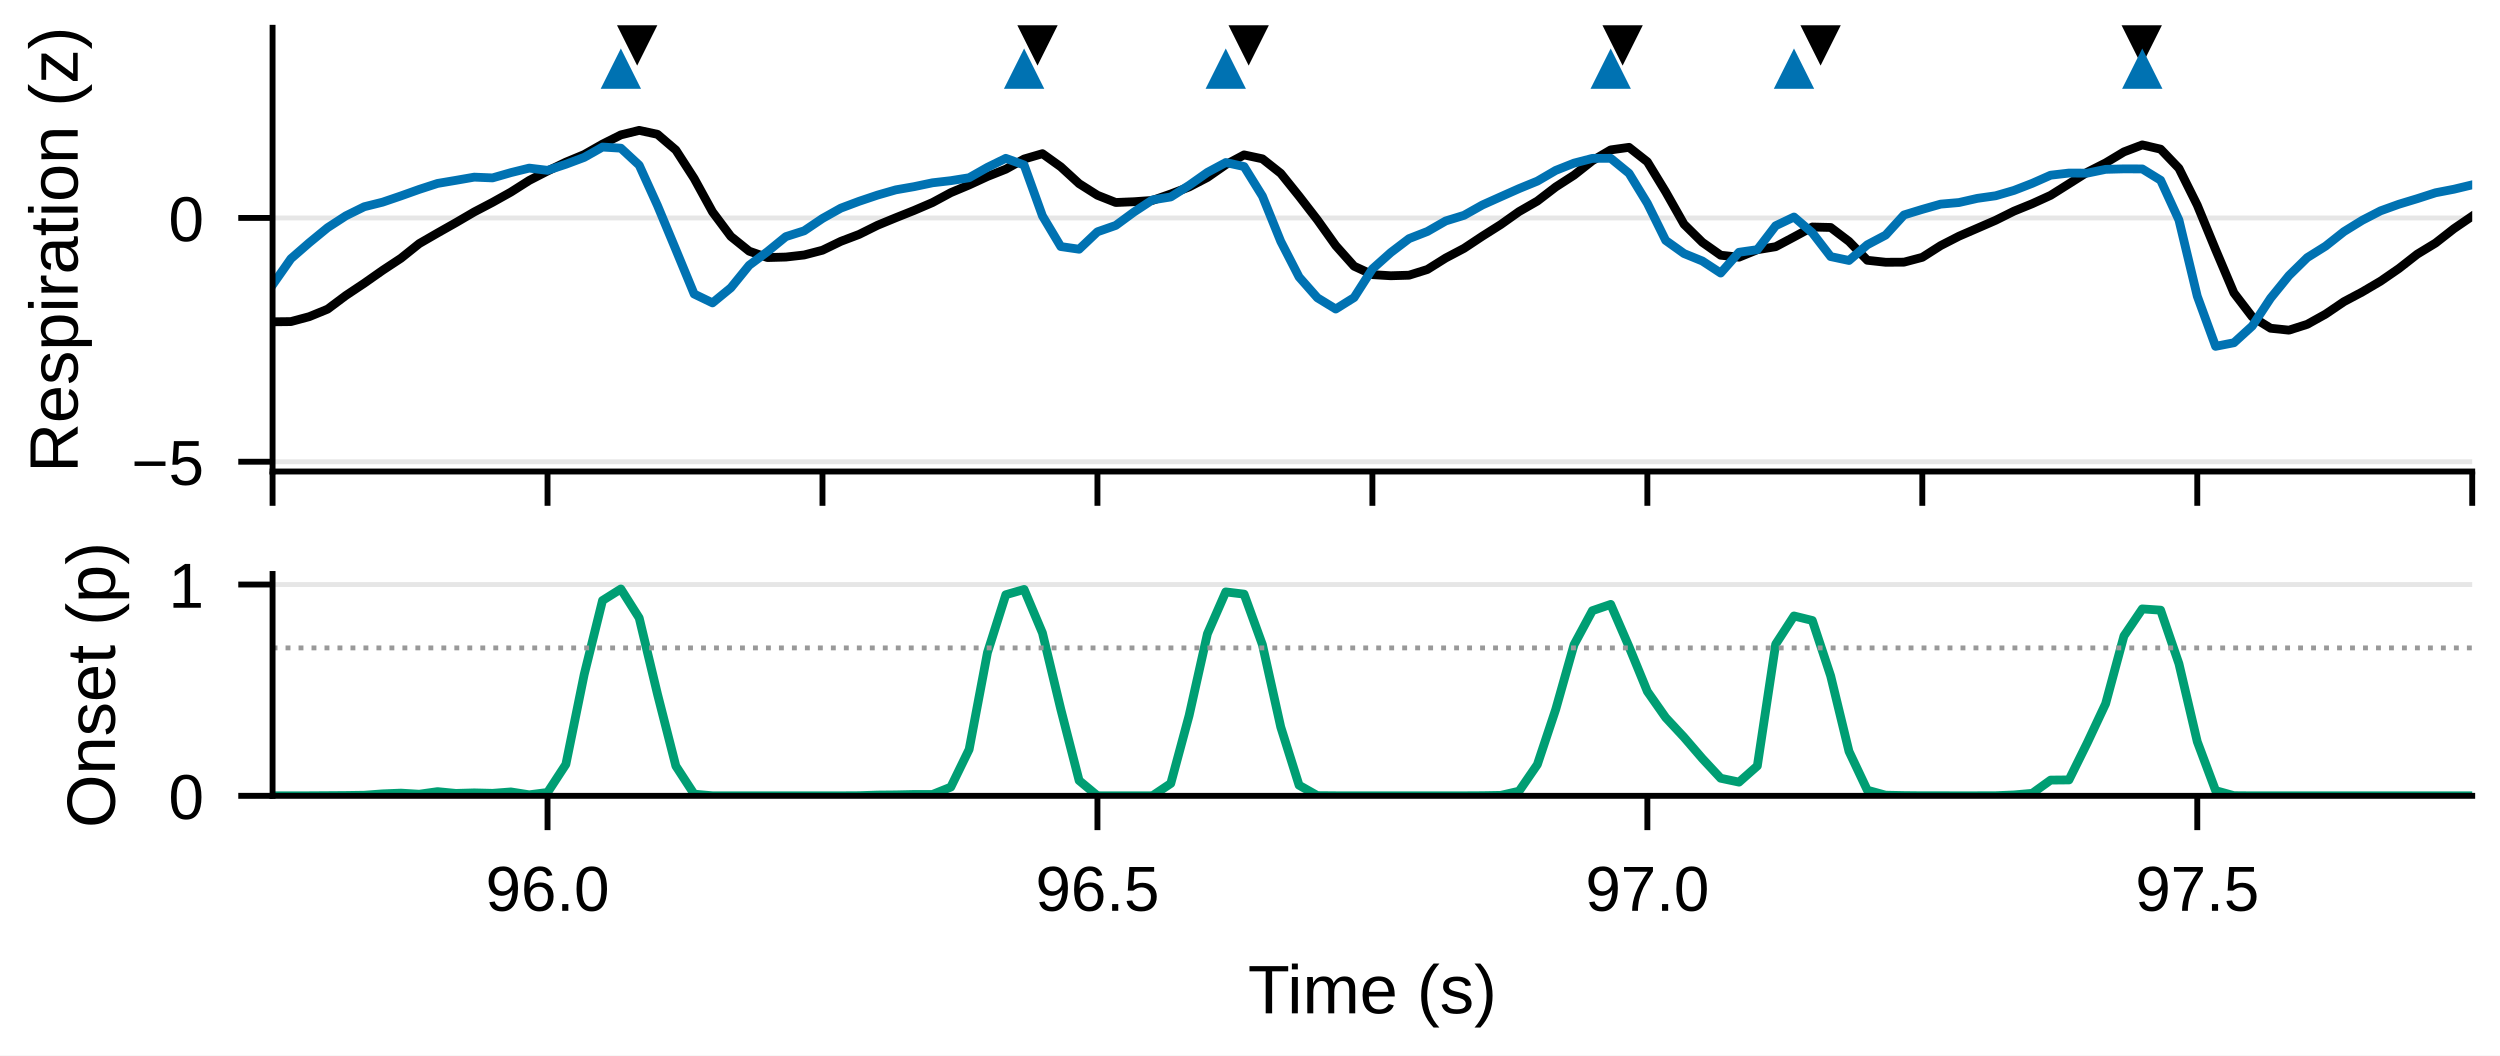
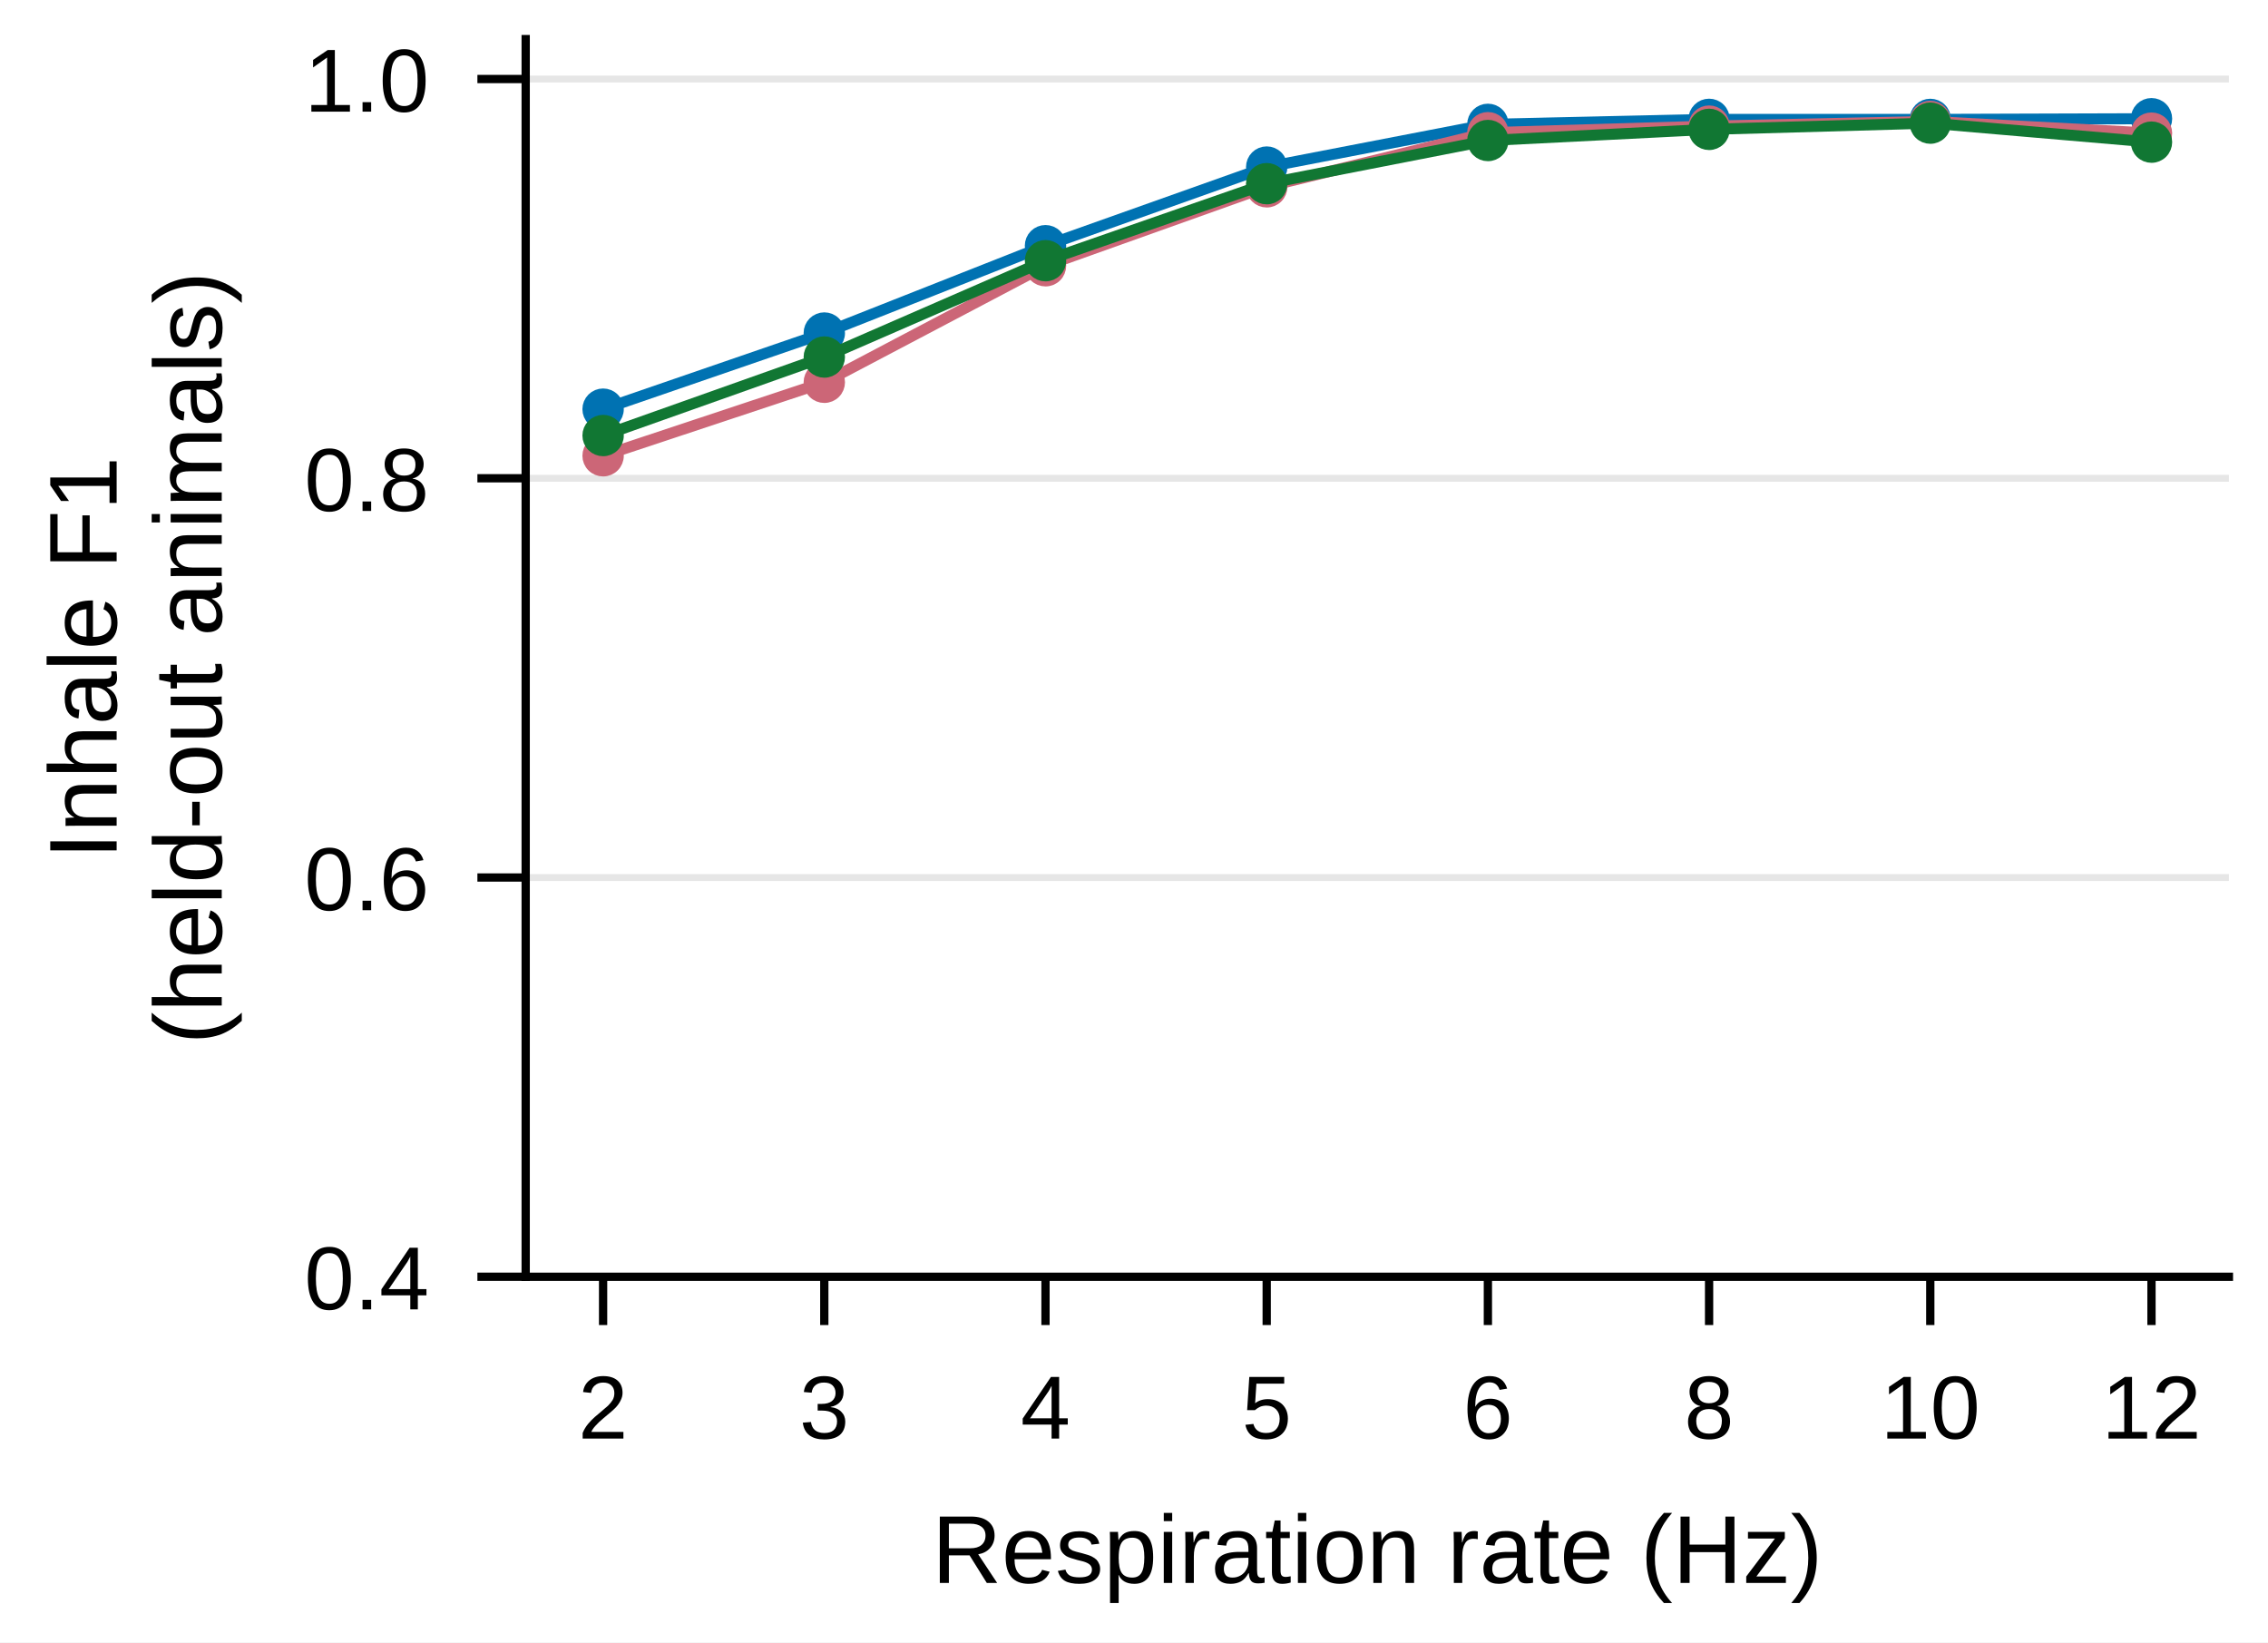
- <svg xmlns="http://www.w3.org/2000/svg" xmlns:xlink="http://www.w3.org/1999/xlink" width="255.118pt" height="107.717pt" viewBox="0 0 255.118 107.717" version="1.1">
+ <svg xmlns="http://www.w3.org/2000/svg" xmlns:xlink="http://www.w3.org/1999/xlink" width="164.409pt" height="119.055pt" viewBox="0 0 164.409 119.055" version="1.1">
  <defs>
    <style type="text/css">*{stroke-linejoin: round; stroke-linecap: butt}</style>
  </defs>
  <g id="figure_1">
    <g id="patch_1">
-       <path d="M 0 107.717  L 255.118 107.717  L 255.118 0  L 0 0  z " style="fill: #ffffff" />
+       <path d="M 0 119.055  L 164.409 119.055  L 164.409 0  L 0 0  z " style="fill: #ffffff" />
    </g>
    <g id="axes_1">
      <g id="patch_2">
-         <path d="M 27.815 48.116  L 252.283 48.116  L 252.283 2.835  L 27.815 2.835  z " style="fill: #ffffff" />
+         <path d="M 38.107 92.551  L 161.575 92.551  L 161.575 2.835  L 38.107 2.835  z " style="fill: #ffffff" />
      </g>
      <g id="matplotlib.axis_1">
        <g id="xtick_1">
          <g id="line2d_1">
            <defs>
-               <path id="m0031c09ec9" d="M 0 0  L 0 3.5  " style="stroke: #000000; stroke-width: 0.6" />
+               <path id="mfd98551848" d="M 0 0  L 0 3.5  " style="stroke: #000000; stroke-width: 0.6" />
            </defs>
            <g>
-               <use xlink:href="#m0031c09ec9" x="27.815" y="48.116" style="stroke: #000000; stroke-width: 0.6" />
-             </g>
+               <use xlink:href="#mfd98551848" x="43.719" y="92.551" style="stroke: #000000; stroke-width: 0.6" />
+             </g>
+           </g>
+           <g id="text_1">
+             <text style="font-size: 6.5px; font-family: 'Arial', 'Helvetica', 'DejaVu Sans', sans-serif; text-anchor: middle" x="43.719" y="104.283" transform="rotate(-0 43.71926 104.2831)">2</text>
          </g>
        </g>
        <g id="xtick_2">
          <g id="line2d_2">
            <g>
-               <use xlink:href="#m0031c09ec9" x="55.874" y="48.116" style="stroke: #000000; stroke-width: 0.6" />
-             </g>
+               <use xlink:href="#mfd98551848" x="59.754" y="92.551" style="stroke: #000000; stroke-width: 0.6" />
+             </g>
+           </g>
+           <g id="text_2">
+             <text style="font-size: 6.5px; font-family: 'Arial', 'Helvetica', 'DejaVu Sans', sans-serif; text-anchor: middle" x="59.754" y="104.283" transform="rotate(-0 59.75402 104.2831)">3</text>
          </g>
        </g>
        <g id="xtick_3">
          <g id="line2d_3">
            <g>
-               <use xlink:href="#m0031c09ec9" x="83.932" y="48.116" style="stroke: #000000; stroke-width: 0.6" />
-             </g>
+               <use xlink:href="#mfd98551848" x="75.789" y="92.551" style="stroke: #000000; stroke-width: 0.6" />
+             </g>
+           </g>
+           <g id="text_3">
+             <text style="font-size: 6.5px; font-family: 'Arial', 'Helvetica', 'DejaVu Sans', sans-serif; text-anchor: middle" x="75.789" y="104.283" transform="rotate(-0 75.78879 104.2831)">4</text>
          </g>
        </g>
        <g id="xtick_4">
          <g id="line2d_4">
            <g>
-               <use xlink:href="#m0031c09ec9" x="111.991" y="48.116" style="stroke: #000000; stroke-width: 0.6" />
-             </g>
+               <use xlink:href="#mfd98551848" x="91.824" y="92.551" style="stroke: #000000; stroke-width: 0.6" />
+             </g>
+           </g>
+           <g id="text_4">
+             <text style="font-size: 6.5px; font-family: 'Arial', 'Helvetica', 'DejaVu Sans', sans-serif; text-anchor: middle" x="91.824" y="104.283" transform="rotate(-0 91.82356 104.2831)">5</text>
          </g>
        </g>
        <g id="xtick_5">
          <g id="line2d_5">
            <g>
-               <use xlink:href="#m0031c09ec9" x="140.049" y="48.116" style="stroke: #000000; stroke-width: 0.6" />
-             </g>
+               <use xlink:href="#mfd98551848" x="107.858" y="92.551" style="stroke: #000000; stroke-width: 0.6" />
+             </g>
+           </g>
+           <g id="text_5">
+             <text style="font-size: 6.5px; font-family: 'Arial', 'Helvetica', 'DejaVu Sans', sans-serif; text-anchor: middle" x="107.858" y="104.283" transform="rotate(-0 107.8583 104.2831)">6</text>
          </g>
        </g>
        <g id="xtick_6">
          <g id="line2d_6">
            <g>
-               <use xlink:href="#m0031c09ec9" x="168.108" y="48.116" style="stroke: #000000; stroke-width: 0.6" />
-             </g>
+               <use xlink:href="#mfd98551848" x="123.893" y="92.551" style="stroke: #000000; stroke-width: 0.6" />
+             </g>
+           </g>
+           <g id="text_6">
+             <text style="font-size: 6.5px; font-family: 'Arial', 'Helvetica', 'DejaVu Sans', sans-serif; text-anchor: middle" x="123.893" y="104.283" transform="rotate(-0 123.8931 104.2831)">8</text>
          </g>
        </g>
        <g id="xtick_7">
          <g id="line2d_7">
            <g>
-               <use xlink:href="#m0031c09ec9" x="196.166" y="48.116" style="stroke: #000000; stroke-width: 0.6" />
-             </g>
+               <use xlink:href="#mfd98551848" x="139.928" y="92.551" style="stroke: #000000; stroke-width: 0.6" />
+             </g>
+           </g>
+           <g id="text_7">
+             <text style="font-size: 6.5px; font-family: 'Arial', 'Helvetica', 'DejaVu Sans', sans-serif; text-anchor: middle" x="139.928" y="104.283" transform="rotate(-0 139.9279 104.2831)">10</text>
          </g>
        </g>
        <g id="xtick_8">
          <g id="line2d_8">
            <g>
-               <use xlink:href="#m0031c09ec9" x="224.225" y="48.116" style="stroke: #000000; stroke-width: 0.6" />
-             </g>
-           </g>
-         </g>
-         <g id="xtick_9">
-           <g id="line2d_9">
-             <g>
-               <use xlink:href="#m0031c09ec9" x="252.283" y="48.116" style="stroke: #000000; stroke-width: 0.6" />
-             </g>
-           </g>
+               <use xlink:href="#mfd98551848" x="155.963" y="92.551" style="stroke: #000000; stroke-width: 0.6" />
+             </g>
+           </g>
+           <g id="text_8">
+             <text style="font-size: 6.5px; font-family: 'Arial', 'Helvetica', 'DejaVu Sans', sans-serif; text-anchor: middle" x="155.963" y="104.283" transform="rotate(-0 155.9626 104.2831)">12</text>
+           </g>
+         </g>
+         <g id="text_9">
+           <text style="font-size: 7px; font-family: 'Arial', 'Helvetica', 'DejaVu Sans', sans-serif; text-anchor: middle" x="99.841" y="114.747" transform="rotate(-0 99.84095 114.7472)">Respiration rate (Hz)</text>
        </g>
      </g>
      <g id="matplotlib.axis_2">
        <g id="ytick_1">
+           <g id="line2d_9">
+             <path d="M 38.107 92.551  L 161.575 92.551  " clip-path="url(#p0d62ddb681)" style="fill: none; stroke: #e6e6e6; stroke-width: 0.5; stroke-linecap: square" />
+           </g>
          <g id="line2d_10">
-             <path d="M 27.815 47.121  L 252.283 47.121  " clip-path="url(#pa406786644)" style="fill: none; stroke: #e6e6e6; stroke-width: 0.5; stroke-linecap: square" />
-           </g>
+             <defs>
+               <path id="mf1c15e792f" d="M 0 0  L -3.5 0  " style="stroke: #000000; stroke-width: 0.6" />
+             </defs>
+             <g>
+               <use xlink:href="#mf1c15e792f" x="38.107" y="92.551" style="stroke: #000000; stroke-width: 0.6" />
+             </g>
+           </g>
+           <g id="text_10">
+             <text style="font-size: 6.5px; font-family: 'Arial', 'Helvetica', 'DejaVu Sans', sans-serif; text-anchor: end" x="31.107" y="94.917" transform="rotate(-0 31.10709 94.91699)">0.4</text>
+           </g>
+         </g>
+         <g id="ytick_2">
          <g id="line2d_11">
-             <defs>
-               <path id="m180d97419b" d="M 0 0  L -3.5 0  " style="stroke: #000000; stroke-width: 0.6" />
-             </defs>
-             <g>
-               <use xlink:href="#m180d97419b" x="27.815" y="47.121" style="stroke: #000000; stroke-width: 0.6" />
-             </g>
-           </g>
-           <g id="text_1">
-             <text style="font-size: 6.5px; font-family: 'Arial', 'Helvetica', 'DejaVu Sans', sans-serif; text-anchor: end" x="20.815" y="49.487" transform="rotate(-0 20.81513 49.48706)">−5</text>
-           </g>
-         </g>
-         <g id="ytick_2">
+             <path d="M 38.107 63.61  L 161.575 63.61  " clip-path="url(#p0d62ddb681)" style="fill: none; stroke: #e6e6e6; stroke-width: 0.5; stroke-linecap: square" />
+           </g>
          <g id="line2d_12">
-             <path d="M 27.815 22.241  L 252.283 22.241  " clip-path="url(#pa406786644)" style="fill: none; stroke: #e6e6e6; stroke-width: 0.5; stroke-linecap: square" />
-           </g>
+             <g>
+               <use xlink:href="#mf1c15e792f" x="38.107" y="63.61" style="stroke: #000000; stroke-width: 0.6" />
+             </g>
+           </g>
+           <g id="text_11">
+             <text style="font-size: 6.5px; font-family: 'Arial', 'Helvetica', 'DejaVu Sans', sans-serif; text-anchor: end" x="31.107" y="65.976" transform="rotate(-0 31.10709 65.97626)">0.6</text>
+           </g>
+         </g>
+         <g id="ytick_3">
          <g id="line2d_13">
-             <g>
-               <use xlink:href="#m180d97419b" x="27.815" y="22.241" style="stroke: #000000; stroke-width: 0.6" />
-             </g>
-           </g>
-           <g id="text_2">
-             <text style="font-size: 6.5px; font-family: 'Arial', 'Helvetica', 'DejaVu Sans', sans-serif; text-anchor: end" x="20.815" y="24.607" transform="rotate(-0 20.81513 24.6071)">0</text>
-           </g>
-         </g>
-         <g id="text_3">
-           <text style="font-size: 7px; font-family: 'Arial', 'Helvetica', 'DejaVu Sans', sans-serif; text-anchor: middle" x="7.931" y="25.475" transform="rotate(-90 7.930837 25.47541)">Respiration (z)</text>
-         </g>
-       </g>
-       <g id="line2d_14">
-         <path d="M 27.815 32.839  L 29.686 32.817  L 31.556 32.315  L 33.427 31.55  L 35.297 30.153  L 37.168 28.906  L 39.039 27.592  L 40.909 26.359  L 42.78 24.86  L 44.65 23.78  L 46.521 22.723  L 48.391 21.63  L 50.262 20.65  L 52.133 19.604  L 54.003 18.415  L 55.874 17.452  L 57.744 16.549  L 59.615 15.771  L 61.485 14.707  L 63.356 13.766  L 65.227 13.304  L 67.097 13.708  L 68.968 15.312  L 70.838 18.212  L 72.709 21.624  L 74.579 24.125  L 76.45 25.631  L 78.321 26.283  L 80.191 26.232  L 82.062 26.02  L 83.932 25.534  L 85.803 24.629  L 87.673 23.92  L 89.544 22.991  L 91.414 22.219  L 93.285 21.473  L 95.156 20.671  L 97.026 19.661  L 98.897 18.874  L 100.767 18.01  L 102.638 17.267  L 104.508 16.228  L 106.379 15.682  L 108.25 17.024  L 110.12 18.74  L 111.991 19.925  L 113.861 20.665  L 115.732 20.586  L 117.602 20.452  L 119.473 19.796  L 121.344 19.081  L 123.214 18.106  L 125.085 16.805  L 126.955 15.807  L 128.826 16.208  L 130.696 17.69  L 132.567 20.017  L 134.438 22.44  L 136.308 25.062  L 138.179 27.163  L 140.049 28.024  L 141.92 28.139  L 143.79 28.084  L 145.661 27.5  L 147.532 26.328  L 149.402 25.342  L 151.273 24.101  L 153.143 22.92  L 155.014 21.592  L 156.884 20.518  L 158.755 19.081  L 160.626 17.874  L 162.496 16.399  L 164.367 15.297  L 166.237 15.036  L 168.108 16.511  L 169.978 19.576  L 171.849 22.882  L 173.72 24.726  L 175.59 26.044  L 177.461 26.245  L 179.331 25.483  L 181.202 25.175  L 183.072 24.18  L 184.943 23.167  L 186.814 23.213  L 188.684 24.634  L 190.555 26.56  L 192.425 26.764  L 194.296 26.753  L 196.166 26.259  L 198.037 25.064  L 199.908 24.104  L 201.778 23.294  L 203.649 22.48  L 205.519 21.548  L 207.39 20.787  L 209.26 19.934  L 211.131 18.756  L 213.002 17.572  L 214.872 16.624  L 216.743 15.499  L 218.613 14.786  L 220.484 15.221  L 222.354 17.177  L 224.225 20.934  L 226.095 25.477  L 227.966 29.894  L 229.837 32.335  L 231.707 33.496  L 233.578 33.692  L 235.448 33.096  L 237.319 32.055  L 239.189 30.788  L 241.06 29.793  L 242.931 28.692  L 244.801 27.404  L 246.672 25.94  L 248.542 24.801  L 250.413 23.336  L 252.283 22.058  " clip-path="url(#pa406786644)" style="fill: none; stroke: #000000; stroke-width: 0.9; stroke-linecap: square" />
-       </g>
-       <g id="line2d_15">
-         <path d="M 27.815 29.071  L 29.686 26.401  L 31.556 24.772  L 33.427 23.237  L 35.297 22.022  L 37.168 21.098  L 39.039 20.632  L 40.909 19.994  L 42.78 19.327  L 44.65 18.719  L 46.521 18.403  L 48.391 18.077  L 50.262 18.154  L 52.133 17.616  L 54.003 17.155  L 55.874 17.382  L 57.744 16.762  L 59.615 16.062  L 61.485 15.006  L 63.356 15.121  L 65.227 16.857  L 67.097 20.979  L 68.968 25.477  L 70.838 30.005  L 72.709 30.907  L 74.579 29.373  L 76.45 27.073  L 78.321 25.676  L 80.191 24.148  L 82.062 23.554  L 83.932 22.292  L 85.803 21.242  L 87.673 20.541  L 89.544 19.911  L 91.414 19.374  L 93.285 19.047  L 95.156 18.653  L 97.026 18.437  L 98.897 18.137  L 100.767 17.076  L 102.638 16.158  L 104.508 16.837  L 106.379 22.034  L 108.25 25.16  L 110.12 25.432  L 111.991 23.655  L 113.861 23.002  L 115.732 21.628  L 117.602 20.4  L 119.473 20.099  L 121.344 18.913  L 123.214 17.592  L 125.085 16.587  L 126.955 16.996  L 128.826 20.013  L 130.696 24.633  L 132.567 28.269  L 134.438 30.391  L 136.308 31.535  L 138.179 30.367  L 140.049 27.446  L 141.92 25.775  L 143.79 24.351  L 145.661 23.622  L 147.532 22.548  L 149.402 21.971  L 151.273 20.918  L 153.143 20.079  L 155.014 19.247  L 156.884 18.482  L 158.755 17.39  L 160.626 16.647  L 162.496 16.162  L 164.367 16.154  L 166.237 17.684  L 168.108 20.751  L 169.978 24.536  L 171.849 25.873  L 173.72 26.636  L 175.59 27.863  L 177.461 25.744  L 179.331 25.475  L 181.202 23.036  L 183.072 22.147  L 184.943 23.755  L 186.814 26.183  L 188.684 26.58  L 190.555 24.979  L 192.425 23.99  L 194.296 21.936  L 196.166 21.364  L 198.037 20.831  L 199.908 20.668  L 201.778 20.243  L 203.649 19.978  L 205.519 19.432  L 207.39 18.707  L 209.26 17.878  L 211.131 17.66  L 213.002 17.668  L 214.872 17.282  L 216.743 17.231  L 218.613 17.239  L 220.484 18.391  L 222.354 22.456  L 224.225 30.224  L 226.095 35.341  L 227.966 34.976  L 229.837 33.267  L 231.707 30.43  L 233.578 28.126  L 235.448 26.29  L 237.319 25.118  L 239.189 23.638  L 241.06 22.482  L 242.931 21.515  L 244.801 20.841  L 246.672 20.274  L 248.542 19.672  L 250.413 19.311  L 252.283 18.862  " clip-path="url(#pa406786644)" style="fill: none; stroke: #0072b2; stroke-width: 0.9; stroke-linecap: square" />
-       </g>
-       <g id="line2d_16">
+             <path d="M 38.107 34.669  L 161.575 34.669  " clip-path="url(#p0d62ddb681)" style="fill: none; stroke: #e6e6e6; stroke-width: 0.5; stroke-linecap: square" />
+           </g>
+           <g id="line2d_14">
+             <g>
+               <use xlink:href="#mf1c15e792f" x="38.107" y="34.669" style="stroke: #000000; stroke-width: 0.6" />
+             </g>
+           </g>
+           <g id="text_12">
+             <text style="font-size: 6.5px; font-family: 'Arial', 'Helvetica', 'DejaVu Sans', sans-serif; text-anchor: end" x="31.107" y="37.036" transform="rotate(-0 31.10709 37.03554)">0.8</text>
+           </g>
+         </g>
+         <g id="ytick_4">
+           <g id="line2d_15">
+             <path d="M 38.107 5.729  L 161.575 5.729  " clip-path="url(#p0d62ddb681)" style="fill: none; stroke: #e6e6e6; stroke-width: 0.5; stroke-linecap: square" />
+           </g>
+           <g id="line2d_16">
+             <g>
+               <use xlink:href="#mf1c15e792f" x="38.107" y="5.729" style="stroke: #000000; stroke-width: 0.6" />
+             </g>
+           </g>
+           <g id="text_13">
+             <text style="font-size: 6.5px; font-family: 'Arial', 'Helvetica', 'DejaVu Sans', sans-serif; text-anchor: end" x="31.107" y="8.095" transform="rotate(-0 31.10709 8.094807)">1.0</text>
+           </g>
+         </g>
+         <g id="text_14">
+           <text style="font-size: 7px; font-family: 'Arial', 'Helvetica', 'DejaVu Sans', sans-serif" transform="translate(8.455495 62.28449) rotate(-90)">Inhale F1</text>
+           <text style="font-size: 7px; font-family: 'Arial', 'Helvetica', 'DejaVu Sans', sans-serif" transform="translate(16.07415 75.70262) rotate(-90)">(held-out animals)</text>
+         </g>
+       </g>
+       <g id="line2d_17">
+         <path d="M 43.719 29.66  L 59.754 24.141  L 75.789 17.811  L 91.824 12.111  L 107.858 9.015  L 123.893 8.653  L 139.928 8.656  L 155.963 8.606  " clip-path="url(#p0d62ddb681)" style="fill: none; stroke: #0072b2; stroke-width: 0.8; stroke-linecap: square" />
        <defs>
-           <path id="me7f0f2f8e6" d="M -0 1.25  L 1.25 -1.25  L -1.25 -1.25  z " style="stroke: #000000; stroke-linejoin: miter" />
+           <path id="mc8cfabf74c" d="M 0 1  C 0.265 1 0.52 0.895 0.707 0.707  C 0.895 0.52 1 0.265 1 0  C 1 -0.265 0.895 -0.52 0.707 -0.707  C 0.52 -0.895 0.265 -1 0 -1  C -0.265 -1 -0.52 -0.895 -0.707 -0.707  C -0.895 -0.52 -1 -0.265 -1 0  C -1 0.265 -0.895 0.52 -0.707 0.707  C -0.52 0.895 -0.265 1 0 1  z " style="stroke: #0072b2" />
        </defs>
-         <g>
-           <use xlink:href="#me7f0f2f8e6" x="65.022" y="4.327" style="stroke: #000000; stroke-linejoin: miter" />
-           <use xlink:href="#me7f0f2f8e6" x="105.875" y="4.327" style="stroke: #000000; stroke-linejoin: miter" />
-           <use xlink:href="#me7f0f2f8e6" x="127.424" y="4.327" style="stroke: #000000; stroke-linejoin: miter" />
-           <use xlink:href="#me7f0f2f8e6" x="165.584" y="4.327" style="stroke: #000000; stroke-linejoin: miter" />
-           <use xlink:href="#me7f0f2f8e6" x="185.786" y="4.327" style="stroke: #000000; stroke-linejoin: miter" />
-           <use xlink:href="#me7f0f2f8e6" x="218.558" y="4.327" style="stroke: #000000; stroke-linejoin: miter" />
-         </g>
-       </g>
-       <g id="line2d_17">
+         <g clip-path="url(#p0d62ddb681)">
+           <use xlink:href="#mc8cfabf74c" x="43.719" y="29.66" style="fill: #0072b2; stroke: #0072b2" />
+           <use xlink:href="#mc8cfabf74c" x="59.754" y="24.141" style="fill: #0072b2; stroke: #0072b2" />
+           <use xlink:href="#mc8cfabf74c" x="75.789" y="17.811" style="fill: #0072b2; stroke: #0072b2" />
+           <use xlink:href="#mc8cfabf74c" x="91.824" y="12.111" style="fill: #0072b2; stroke: #0072b2" />
+           <use xlink:href="#mc8cfabf74c" x="107.858" y="9.015" style="fill: #0072b2; stroke: #0072b2" />
+           <use xlink:href="#mc8cfabf74c" x="123.893" y="8.653" style="fill: #0072b2; stroke: #0072b2" />
+           <use xlink:href="#mc8cfabf74c" x="139.928" y="8.656" style="fill: #0072b2; stroke: #0072b2" />
+           <use xlink:href="#mc8cfabf74c" x="155.963" y="8.606" style="fill: #0072b2; stroke: #0072b2" />
+         </g>
+       </g>
+       <g id="line2d_18">
+         <path d="M 43.719 33.037  L 59.754 27.71  L 75.789 19.263  L 91.824 13.541  L 107.858 9.62  L 123.893 9.143  L 139.928 8.803  L 155.963 9.651  " clip-path="url(#p0d62ddb681)" style="fill: none; stroke: #cc6677; stroke-width: 0.8; stroke-linecap: square" />
        <defs>
-           <path id="mccb0c1469d" d="M 0 -1.25  L -1.25 1.25  L 1.25 1.25  z " style="stroke: #0072b2; stroke-linejoin: miter" />
+           <path id="mb42511fd5b" d="M 0 1  C 0.265 1 0.52 0.895 0.707 0.707  C 0.895 0.52 1 0.265 1 0  C 1 -0.265 0.895 -0.52 0.707 -0.707  C 0.52 -0.895 0.265 -1 0 -1  C -0.265 -1 -0.52 -0.895 -0.707 -0.707  C -0.895 -0.52 -1 -0.265 -1 0  C -1 0.265 -0.895 0.52 -0.707 0.707  C -0.52 0.895 -0.265 1 0 1  z " style="stroke: #cc6677" />
        </defs>
-         <g>
-           <use xlink:href="#mccb0c1469d" x="63.356" y="7.313" style="fill: #0072b2; stroke: #0072b2; stroke-linejoin: miter" />
-           <use xlink:href="#mccb0c1469d" x="104.508" y="7.313" style="fill: #0072b2; stroke: #0072b2; stroke-linejoin: miter" />
-           <use xlink:href="#mccb0c1469d" x="125.085" y="7.313" style="fill: #0072b2; stroke: #0072b2; stroke-linejoin: miter" />
-           <use xlink:href="#mccb0c1469d" x="164.367" y="7.313" style="fill: #0072b2; stroke: #0072b2; stroke-linejoin: miter" />
-           <use xlink:href="#mccb0c1469d" x="183.072" y="7.313" style="fill: #0072b2; stroke: #0072b2; stroke-linejoin: miter" />
-           <use xlink:href="#mccb0c1469d" x="218.613" y="7.313" style="fill: #0072b2; stroke: #0072b2; stroke-linejoin: miter" />
+         <g clip-path="url(#p0d62ddb681)">
+           <use xlink:href="#mb42511fd5b" x="43.719" y="33.037" style="fill: #cc6677; stroke: #cc6677" />
+           <use xlink:href="#mb42511fd5b" x="59.754" y="27.71" style="fill: #cc6677; stroke: #cc6677" />
+           <use xlink:href="#mb42511fd5b" x="75.789" y="19.263" style="fill: #cc6677; stroke: #cc6677" />
+           <use xlink:href="#mb42511fd5b" x="91.824" y="13.541" style="fill: #cc6677; stroke: #cc6677" />
+           <use xlink:href="#mb42511fd5b" x="107.858" y="9.62" style="fill: #cc6677; stroke: #cc6677" />
+           <use xlink:href="#mb42511fd5b" x="123.893" y="9.143" style="fill: #cc6677; stroke: #cc6677" />
+           <use xlink:href="#mb42511fd5b" x="139.928" y="8.803" style="fill: #cc6677; stroke: #cc6677" />
+           <use xlink:href="#mb42511fd5b" x="155.963" y="9.651" style="fill: #cc6677; stroke: #cc6677" />
+         </g>
+       </g>
+       <g id="line2d_19">
+         <path d="M 43.719 31.571  L 59.754 25.88  L 75.789 18.897  L 91.824 13.314  L 107.858 10.185  L 123.893 9.377  L 139.928 8.925  L 155.963 10.303  " clip-path="url(#p0d62ddb681)" style="fill: none; stroke: #117733; stroke-width: 0.8; stroke-linecap: square" />
+         <defs>
+           <path id="mbb89f3d33a" d="M 0 1  C 0.265 1 0.52 0.895 0.707 0.707  C 0.895 0.52 1 0.265 1 0  C 1 -0.265 0.895 -0.52 0.707 -0.707  C 0.52 -0.895 0.265 -1 0 -1  C -0.265 -1 -0.52 -0.895 -0.707 -0.707  C -0.895 -0.52 -1 -0.265 -1 0  C -1 0.265 -0.895 0.52 -0.707 0.707  C -0.52 0.895 -0.265 1 0 1  z " style="stroke: #117733" />
+         </defs>
+         <g clip-path="url(#p0d62ddb681)">
+           <use xlink:href="#mbb89f3d33a" x="43.719" y="31.571" style="fill: #117733; stroke: #117733" />
+           <use xlink:href="#mbb89f3d33a" x="59.754" y="25.88" style="fill: #117733; stroke: #117733" />
+           <use xlink:href="#mbb89f3d33a" x="75.789" y="18.897" style="fill: #117733; stroke: #117733" />
+           <use xlink:href="#mbb89f3d33a" x="91.824" y="13.314" style="fill: #117733; stroke: #117733" />
+           <use xlink:href="#mbb89f3d33a" x="107.858" y="10.185" style="fill: #117733; stroke: #117733" />
+           <use xlink:href="#mbb89f3d33a" x="123.893" y="9.377" style="fill: #117733; stroke: #117733" />
+           <use xlink:href="#mbb89f3d33a" x="139.928" y="8.925" style="fill: #117733; stroke: #117733" />
+           <use xlink:href="#mbb89f3d33a" x="155.963" y="10.303" style="fill: #117733; stroke: #117733" />
        </g>
      </g>
      <g id="patch_3">
-         <path d="M 27.815 48.116  L 27.815 2.835  " style="fill: none; stroke: #000000; stroke-width: 0.6; stroke-linejoin: miter; stroke-linecap: square" />
+         <path d="M 38.107 92.551  L 38.107 2.835  " style="fill: none; stroke: #000000; stroke-width: 0.6; stroke-linejoin: miter; stroke-linecap: square" />
      </g>
      <g id="patch_4">
-         <path d="M 27.815 48.116  L 252.283 48.116  " style="fill: none; stroke: #000000; stroke-width: 0.6; stroke-linejoin: miter; stroke-linecap: square" />
-       </g>
-     </g>
-     <g id="axes_2">
-       <g id="patch_5">
-         <path d="M 27.815 81.212  L 252.283 81.212  L 252.283 58.572  L 27.815 58.572  z " style="fill: #ffffff" />
-       </g>
-       <g id="matplotlib.axis_3">
-         <g id="xtick_10">
-           <g id="line2d_18">
-             <g>
-               <use xlink:href="#m0031c09ec9" x="55.874" y="81.212" style="stroke: #000000; stroke-width: 0.6" />
-             </g>
-           </g>
-           <g id="text_4">
-             <text style="font-size: 6.5px; font-family: 'Arial', 'Helvetica', 'DejaVu Sans', sans-serif; text-anchor: middle" x="55.874" y="92.944" transform="rotate(-0 55.87367 92.9445)">96.0</text>
-           </g>
-         </g>
-         <g id="xtick_11">
-           <g id="line2d_19">
-             <g>
-               <use xlink:href="#m0031c09ec9" x="111.991" y="81.212" style="stroke: #000000; stroke-width: 0.6" />
-             </g>
-           </g>
-           <g id="text_5">
-             <text style="font-size: 6.5px; font-family: 'Arial', 'Helvetica', 'DejaVu Sans', sans-serif; text-anchor: middle" x="111.991" y="92.944" transform="rotate(-0 111.9908 92.9445)">96.5</text>
-           </g>
-         </g>
-         <g id="xtick_12">
-           <g id="line2d_20">
-             <g>
-               <use xlink:href="#m0031c09ec9" x="168.108" y="81.212" style="stroke: #000000; stroke-width: 0.6" />
-             </g>
-           </g>
-           <g id="text_6">
-             <text style="font-size: 6.5px; font-family: 'Arial', 'Helvetica', 'DejaVu Sans', sans-serif; text-anchor: middle" x="168.108" y="92.944" transform="rotate(-0 168.1078 92.9445)">97.0</text>
-           </g>
-         </g>
-         <g id="xtick_13">
-           <g id="line2d_21">
-             <g>
-               <use xlink:href="#m0031c09ec9" x="224.225" y="81.212" style="stroke: #000000; stroke-width: 0.6" />
-             </g>
-           </g>
-           <g id="text_7">
-             <text style="font-size: 6.5px; font-family: 'Arial', 'Helvetica', 'DejaVu Sans', sans-serif; text-anchor: middle" x="224.225" y="92.944" transform="rotate(-0 224.2249 92.9445)">97.5</text>
-           </g>
-         </g>
-         <g id="text_8">
-           <text style="font-size: 7px; font-family: 'Arial', 'Helvetica', 'DejaVu Sans', sans-serif; text-anchor: middle" x="140.049" y="103.409" transform="rotate(-0 140.0493 103.4086)">Time (s)</text>
-         </g>
-       </g>
-       <g id="matplotlib.axis_4">
-         <g id="ytick_3">
-           <g id="line2d_22">
-             <path d="M 27.815 81.212  L 252.283 81.212  " clip-path="url(#p0b1109b66f)" style="fill: none; stroke: #e6e6e6; stroke-width: 0.5; stroke-linecap: square" />
-           </g>
-           <g id="line2d_23">
-             <g>
-               <use xlink:href="#m180d97419b" x="27.815" y="81.212" style="stroke: #000000; stroke-width: 0.6" />
-             </g>
-           </g>
-           <g id="text_9">
-             <text style="font-size: 6.5px; font-family: 'Arial', 'Helvetica', 'DejaVu Sans', sans-serif; text-anchor: end" x="20.815" y="83.578" transform="rotate(-0 20.81513 83.57841)">0</text>
-           </g>
-         </g>
-         <g id="ytick_4">
-           <g id="line2d_24">
-             <path d="M 27.815 59.65  L 252.283 59.65  " clip-path="url(#p0b1109b66f)" style="fill: none; stroke: #e6e6e6; stroke-width: 0.5; stroke-linecap: square" />
-           </g>
-           <g id="line2d_25">
-             <g>
-               <use xlink:href="#m180d97419b" x="27.815" y="59.65" style="stroke: #000000; stroke-width: 0.6" />
-             </g>
-           </g>
-           <g id="text_10">
-             <text style="font-size: 6.5px; font-family: 'Arial', 'Helvetica', 'DejaVu Sans', sans-serif; text-anchor: end" x="20.815" y="62.016" transform="rotate(-0 20.81513 62.01578)">1</text>
-           </g>
-         </g>
-         <g id="text_11">
-           <text style="font-size: 7px; font-family: 'Arial', 'Helvetica', 'DejaVu Sans', sans-serif; text-anchor: middle" x="11.727" y="69.892" transform="rotate(-90 11.72724 69.89194)">Onset (p)</text>
-         </g>
-       </g>
-       <g id="line2d_26">
-         <path d="M 27.815 81.211  L 29.686 81.21  L 31.556 81.207  L 33.427 81.194  L 35.297 81.18  L 37.168 81.152  L 39.039 81.011  L 40.909 80.937  L 42.78 81.048  L 44.65 80.784  L 46.521 80.967  L 48.391 80.911  L 50.262 80.959  L 52.133 80.814  L 54.003 81.108  L 55.874 80.869  L 57.744 78.004  L 59.615 68.828  L 61.485 61.279  L 63.356 60.104  L 65.227 63.06  L 67.097 70.842  L 68.968 78.166  L 70.838 81.04  L 72.709 81.208  L 74.579 81.211  L 76.45 81.211  L 78.321 81.212  L 80.191 81.212  L 82.062 81.211  L 83.932 81.211  L 85.803 81.21  L 87.673 81.199  L 89.544 81.133  L 91.414 81.116  L 93.285 81.073  L 95.156 81.072  L 97.026 80.322  L 98.897 76.476  L 100.767 66.595  L 102.638 60.692  L 104.508 60.151  L 106.379 64.592  L 108.25 72.373  L 110.12 79.649  L 111.991 81.206  L 113.861 81.211  L 115.732 81.212  L 117.602 81.206  L 119.473 79.952  L 121.344 73.021  L 123.214 64.674  L 125.085 60.402  L 126.955 60.631  L 128.826 65.792  L 130.696 74.189  L 132.567 80.129  L 134.438 81.191  L 136.308 81.207  L 138.179 81.21  L 140.049 81.211  L 141.92 81.211  L 143.79 81.21  L 145.661 81.21  L 147.532 81.21  L 149.402 81.209  L 151.273 81.198  L 153.143 81.165  L 155.014 80.737  L 156.884 78.015  L 158.755 72.397  L 160.626 65.788  L 162.496 62.319  L 164.367 61.677  L 166.237 65.996  L 168.108 70.56  L 169.978 73.224  L 171.849 75.236  L 173.72 77.409  L 175.59 79.416  L 177.461 79.813  L 179.331 78.161  L 181.202 65.741  L 183.072 62.858  L 184.943 63.32  L 186.814 68.978  L 188.684 76.675  L 190.555 80.635  L 192.425 81.148  L 194.296 81.187  L 196.166 81.206  L 198.037 81.205  L 199.908 81.209  L 201.778 81.207  L 203.649 81.202  L 205.519 81.12  L 207.39 80.955  L 209.26 79.606  L 211.131 79.588  L 213.002 75.802  L 214.872 71.813  L 216.743 64.896  L 218.613 62.137  L 220.484 62.265  L 222.354 67.731  L 224.225 75.682  L 226.095 80.676  L 227.966 81.197  L 229.837 81.212  L 231.707 81.212  L 233.578 81.212  L 235.448 81.212  L 237.319 81.212  L 239.189 81.212  L 241.06 81.212  L 242.931 81.212  L 244.801 81.212  L 246.672 81.21  L 248.542 81.208  L 250.413 81.209  L 252.283 81.209  " clip-path="url(#p0b1109b66f)" style="fill: none; stroke: #009e73; stroke-width: 0.9; stroke-linecap: square" />
-       </g>
-       <g id="line2d_27">
-         <path d="M 27.815 66.118  L 252.283 66.118  " clip-path="url(#p0b1109b66f)" style="fill: none; stroke-dasharray: 0.5,0.825; stroke-dashoffset: 0; stroke: #999999; stroke-width: 0.5" />
-       </g>
-       <g id="patch_6">
-         <path d="M 27.815 81.212  L 27.815 58.572  " style="fill: none; stroke: #000000; stroke-width: 0.6; stroke-linejoin: miter; stroke-linecap: square" />
-       </g>
-       <g id="patch_7">
-         <path d="M 27.815 81.212  L 252.283 81.212  " style="fill: none; stroke: #000000; stroke-width: 0.6; stroke-linejoin: miter; stroke-linecap: square" />
+         <path d="M 38.107 92.551  L 161.575 92.551  " style="fill: none; stroke: #000000; stroke-width: 0.6; stroke-linejoin: miter; stroke-linecap: square" />
      </g>
    </g>
  </g>
  <defs>
-     <clipPath id="pa406786644">
-       <rect x="27.815" y="2.835" width="224.468" height="45.282" />
-     </clipPath>
-     <clipPath id="p0b1109b66f">
-       <rect x="27.815" y="58.572" width="224.468" height="22.641" />
+     <clipPath id="p0d62ddb681">
+       <rect x="38.107" y="2.835" width="123.468" height="89.716" />
    </clipPath>
  </defs>
</svg>
